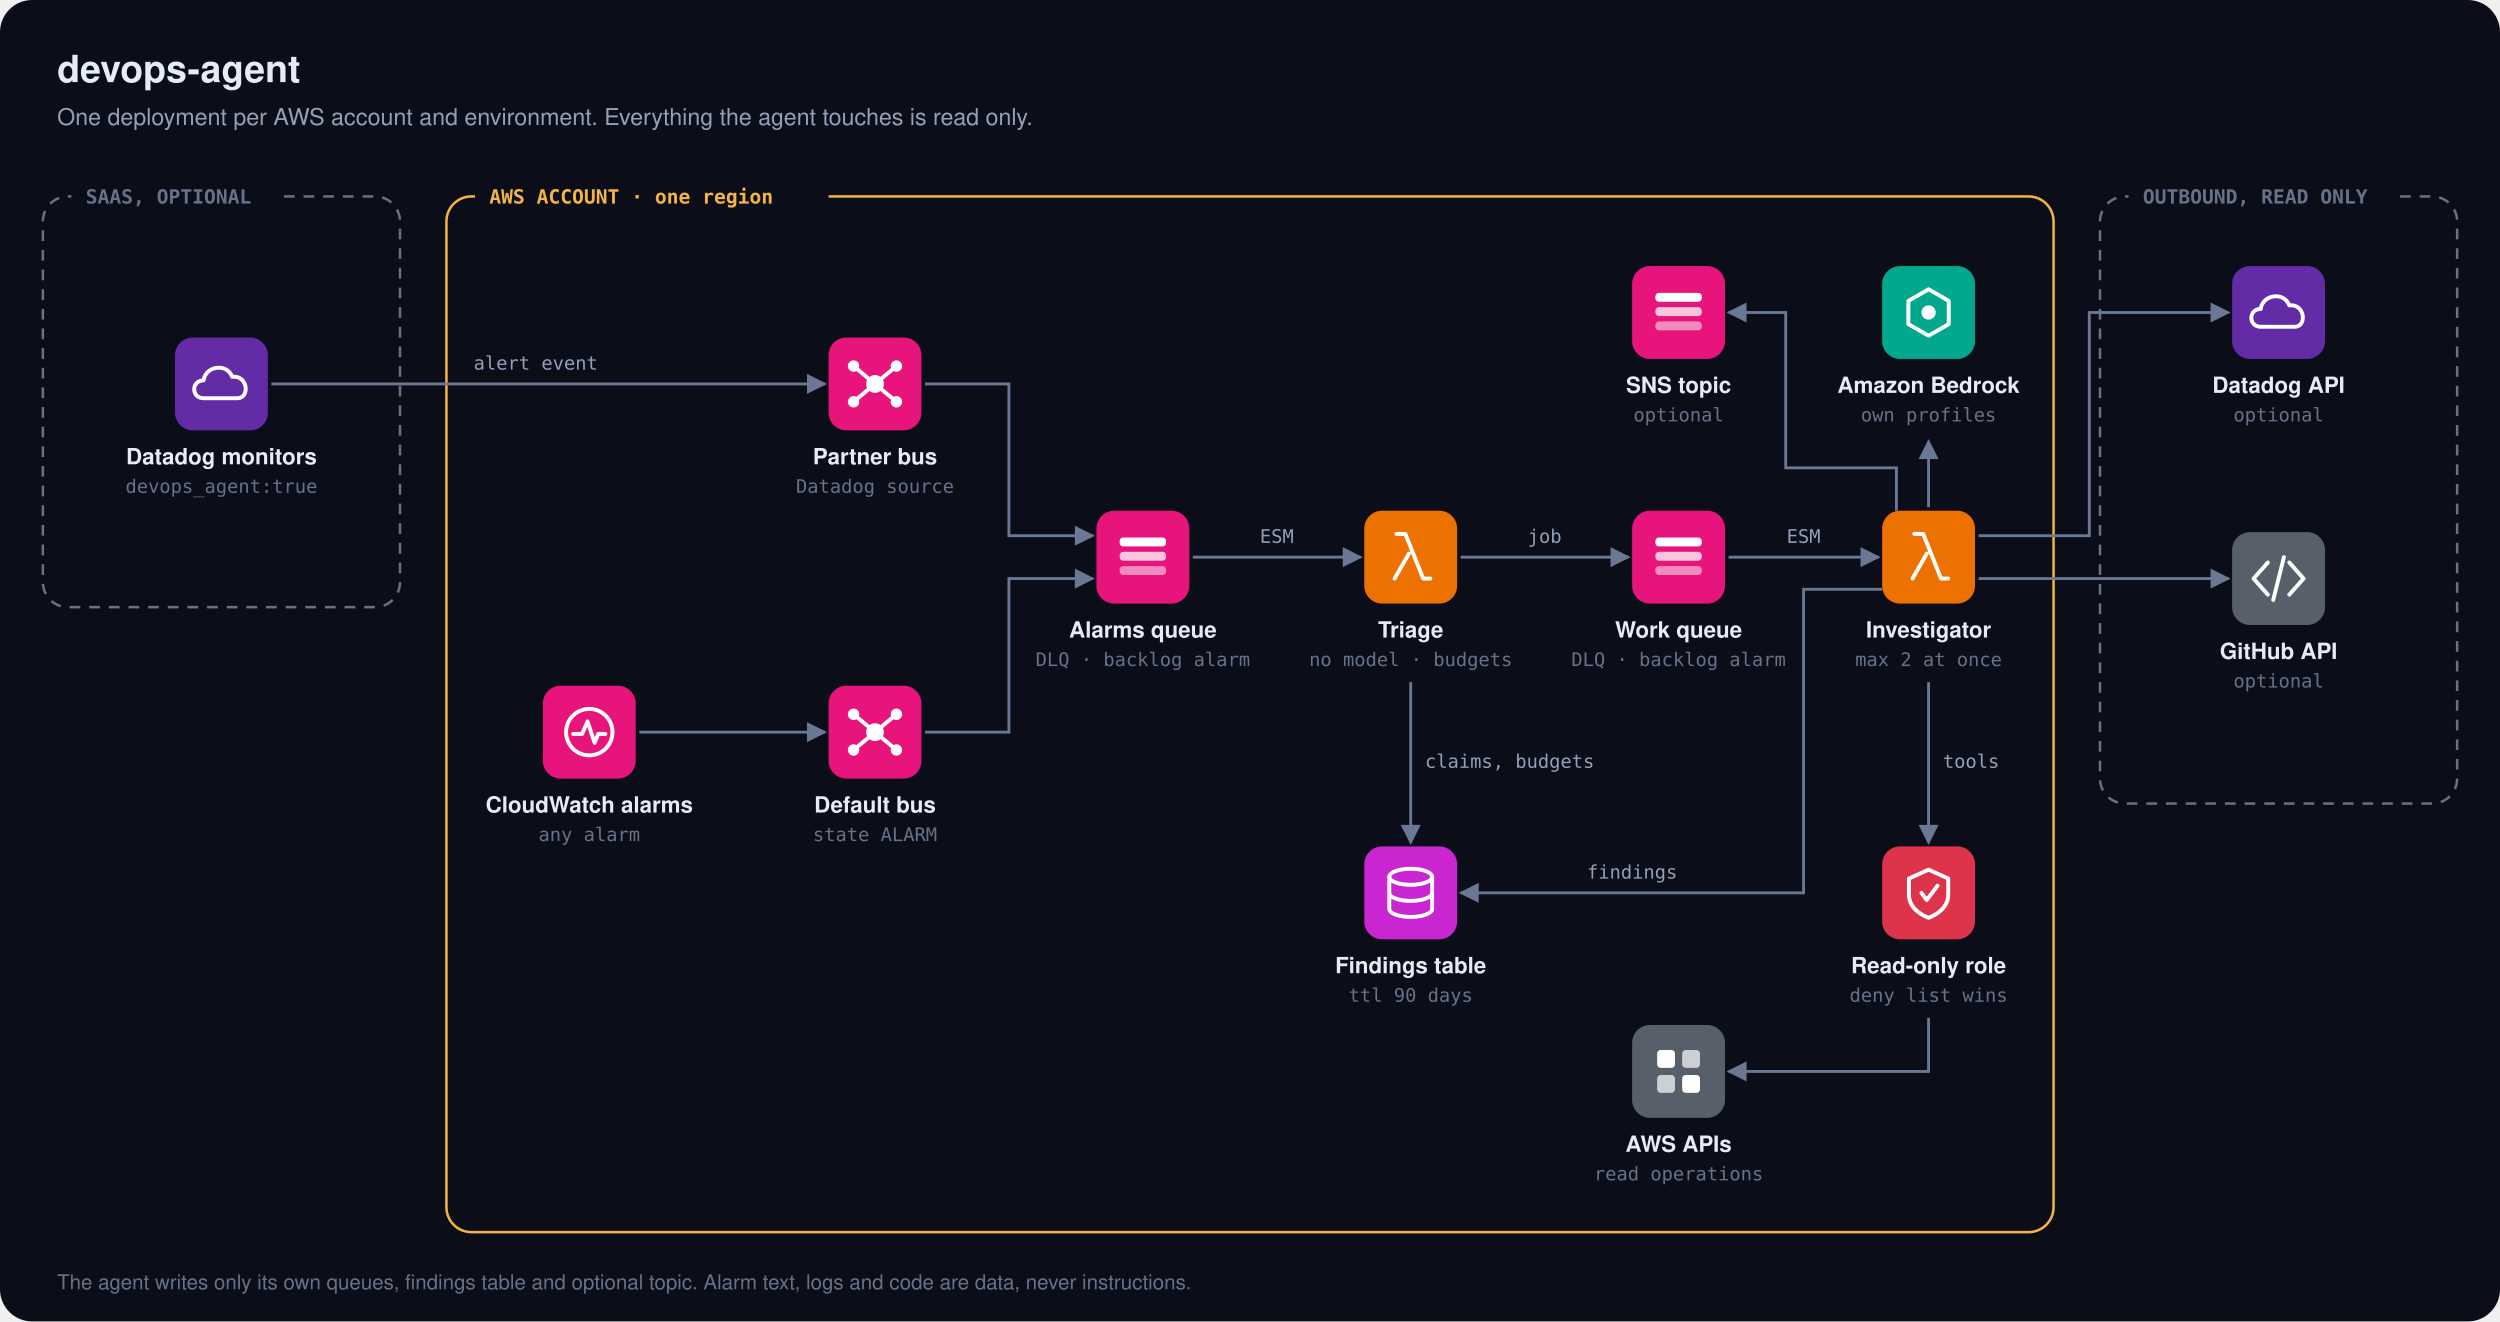
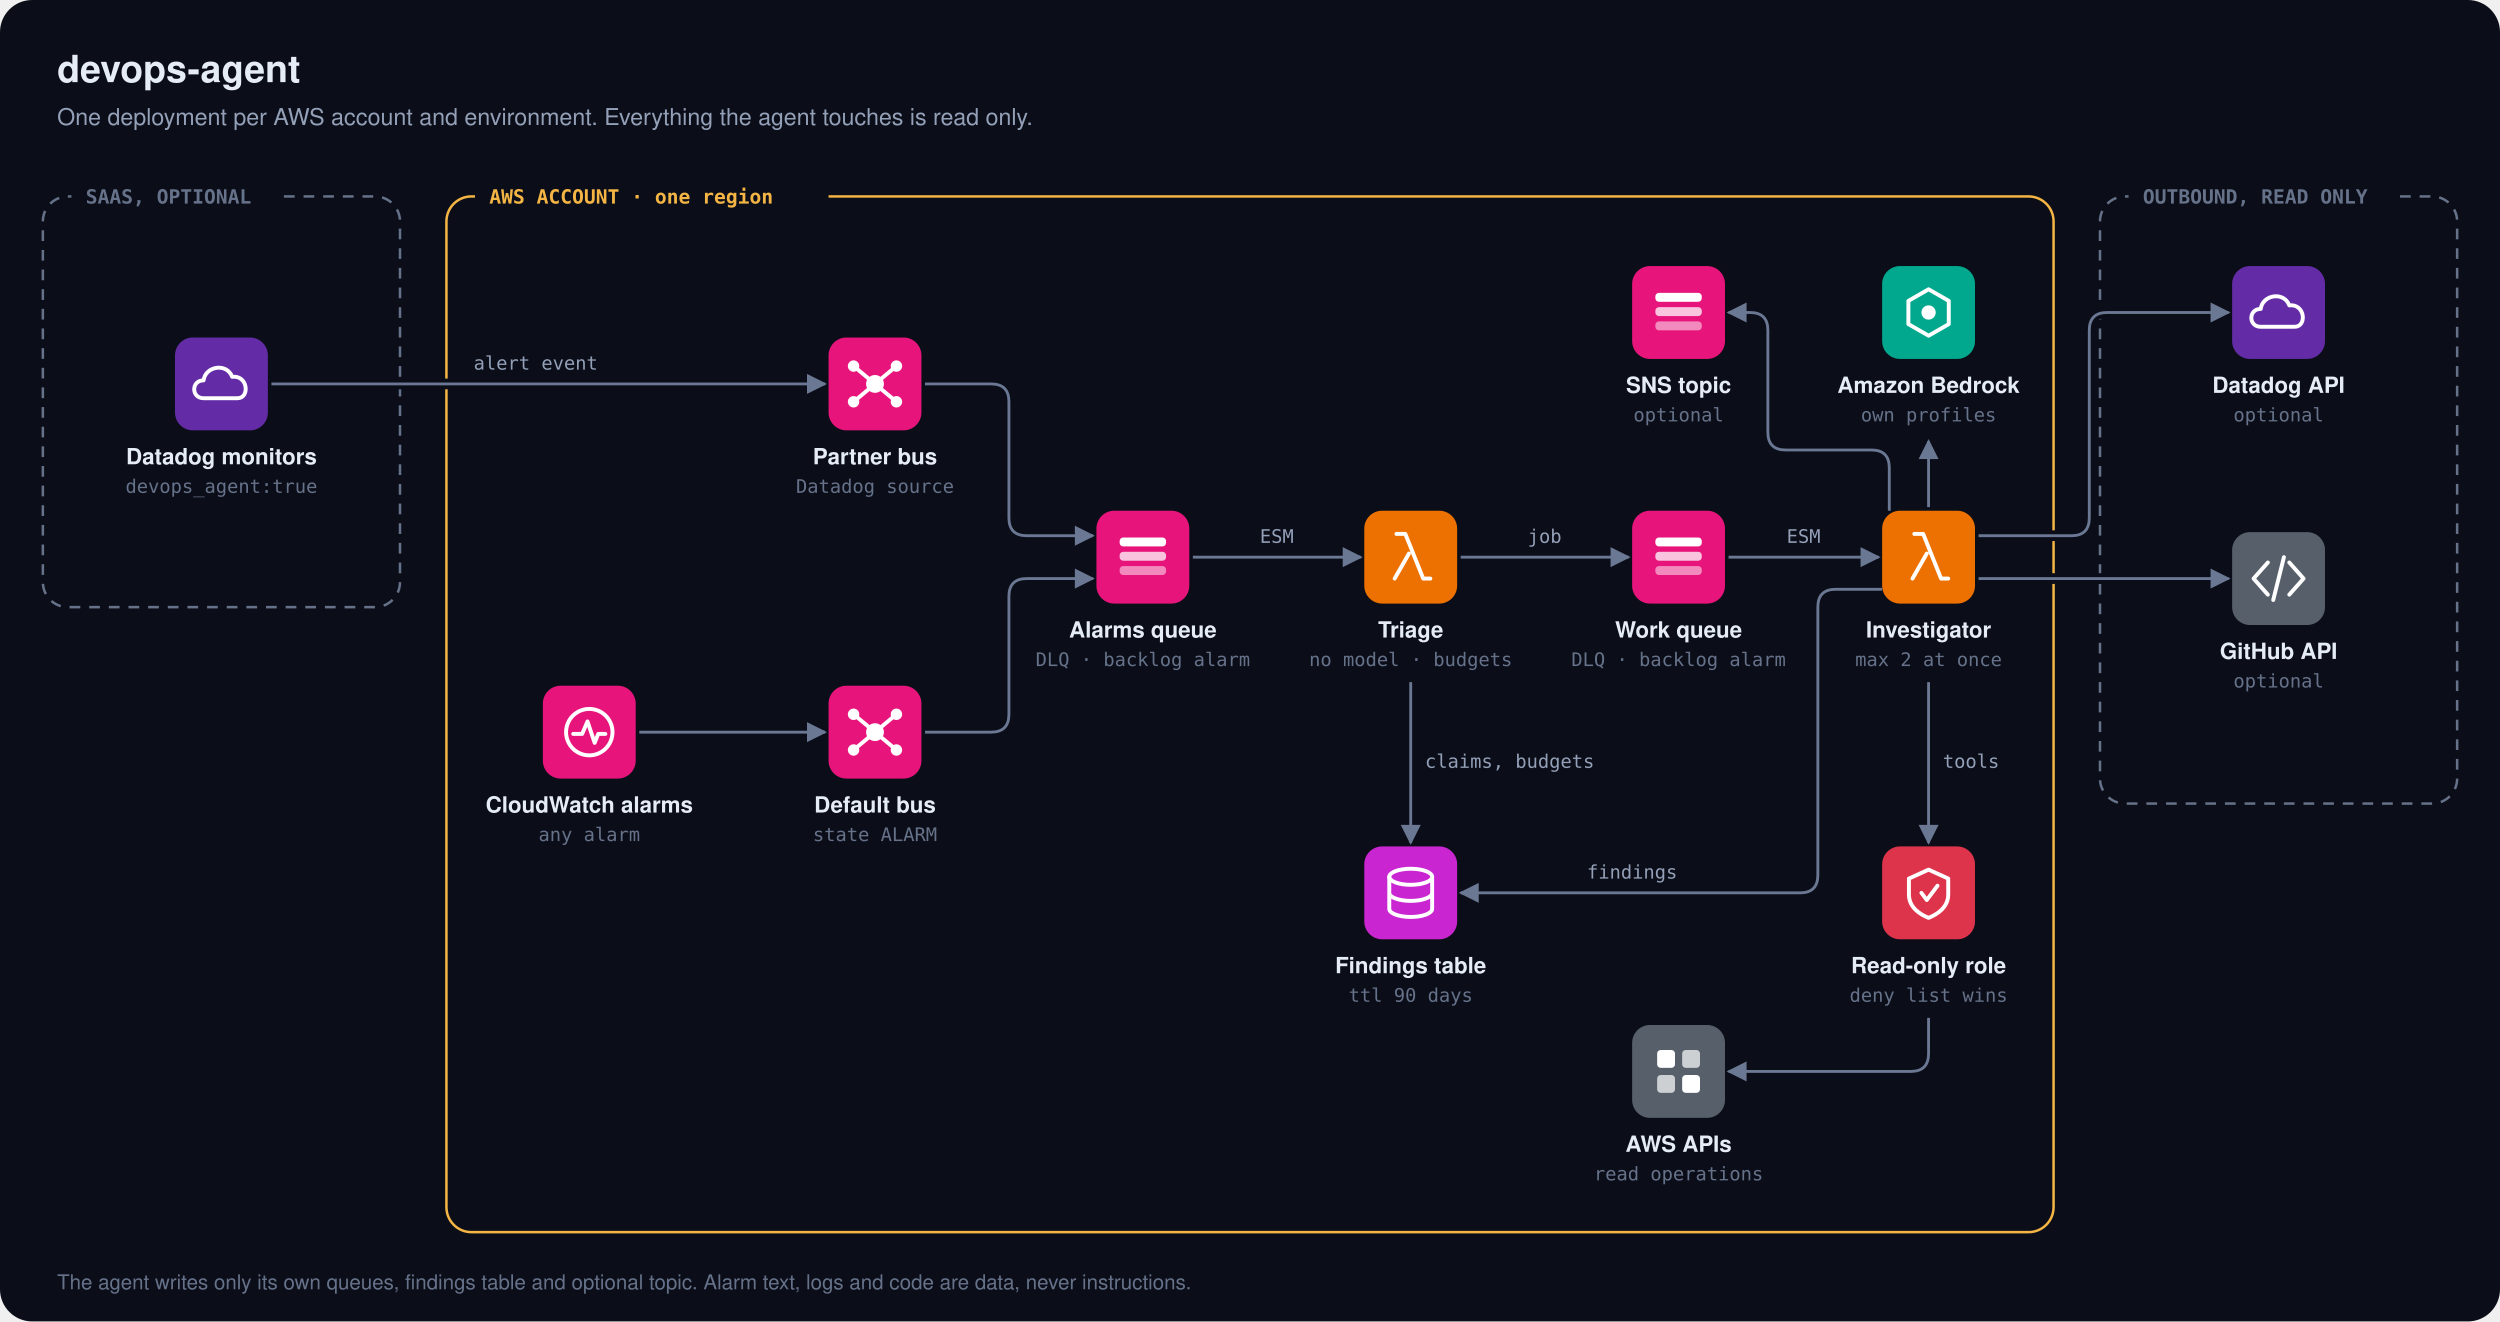
<svg xmlns="http://www.w3.org/2000/svg" width="1400" height="740" viewBox="0 0 1400 740" role="img" aria-label="devops-agent">
  <defs>
    <marker id="ah" viewBox="0 0 10 10" refX="9" refY="5" markerWidth="7" markerHeight="7" orient="auto-start-reverse">
      <path d="M0,0 L10,5 L0,10 z" fill="#6b7894" />
    </marker>
  </defs>
  <rect width="1400" height="740" rx="18" fill="#0b0e18" />
  <text x="32" y="46" font-family="ui-sans-serif, -apple-system, 'Segoe UI', Helvetica, Arial, sans-serif" font-size="21" font-weight="700" fill="#e6ecf6" text-anchor="start">devops-agent</text>
  <text x="32" y="70" font-family="ui-sans-serif, -apple-system, 'Segoe UI', Helvetica, Arial, sans-serif" font-size="13" font-weight="400" fill="#93a0b8" text-anchor="start">One deployment per AWS account and environment. Everything the agent touches is read only.</text>
  <rect x="250" y="110" width="900" height="580" rx="14" fill="none" stroke="#f5b544" stroke-width="1.4" />
  <rect x="266" y="101" width="198" height="18" rx="4" fill="#0b0e18" />
  <text x="274" y="114" font-family="ui-monospace, SFMono-Regular, Menlo, Consolas, monospace" font-size="11" font-weight="600" fill="#f5b544" text-anchor="start">AWS ACCOUNT  ·  one region</text>
  <rect x="24" y="110" width="200" height="230" rx="14" fill="none" stroke="#66728a" stroke-width="1.4" stroke-dasharray="6 5" />
  <rect x="40" y="101" width="114" height="18" rx="4" fill="#0b0e18" />
  <text x="48" y="114" font-family="ui-monospace, SFMono-Regular, Menlo, Consolas, monospace" font-size="11" font-weight="600" fill="#66728a" text-anchor="start">SAAS, OPTIONAL</text>
  <rect x="1176" y="110" width="200" height="340" rx="14" fill="none" stroke="#66728a" stroke-width="1.4" stroke-dasharray="6 5" />
  <rect x="1192" y="101" width="149" height="18" rx="4" fill="#0b0e18" />
  <text x="1200" y="114" font-family="ui-monospace, SFMono-Regular, Menlo, Consolas, monospace" font-size="11" font-weight="600" fill="#66728a" text-anchor="start">OUTBOUND, READ ONLY</text>
  <rect x="98.0" y="189.0" width="52" height="52" rx="10" fill="#632CA6" />
  <path d="M114,223 C107,223 107,213 114,213 C115,205 127,203 130,211 C139,210 140,223 133,223 Z" stroke="#fff" stroke-width="2.2" fill="none" stroke-linecap="round" stroke-linejoin="round" />
  <text x="124" y="260.0" font-family="ui-sans-serif, -apple-system, 'Segoe UI', Helvetica, Arial, sans-serif" font-size="12.5" font-weight="650" fill="#e6ecf6" text-anchor="middle">Datadog monitors</text>
  <text x="124" y="276.0" font-family="ui-monospace, SFMono-Regular, Menlo, Consolas, monospace" font-size="10.5" font-weight="400" fill="#66728a" text-anchor="middle">devops_agent:true</text>
  <rect x="304.0" y="384.0" width="52" height="52" rx="10" fill="#E7157B" />
  <circle cx="330" cy="410" r="13" stroke="#fff" stroke-width="2.2" fill="none" stroke-linecap="round" stroke-linejoin="round" />
  <path d="M321,411 L326,411 L329,404 L333,416 L335,411 L339,411" stroke="#fff" stroke-width="2.2" fill="none" stroke-linecap="round" stroke-linejoin="round" />
  <text x="330" y="455.0" font-family="ui-sans-serif, -apple-system, 'Segoe UI', Helvetica, Arial, sans-serif" font-size="12.5" font-weight="650" fill="#e6ecf6" text-anchor="middle">CloudWatch alarms</text>
  <text x="330" y="471.0" font-family="ui-monospace, SFMono-Regular, Menlo, Consolas, monospace" font-size="10.5" font-weight="400" fill="#66728a" text-anchor="middle">any alarm</text>
  <rect x="464.0" y="189.0" width="52" height="52" rx="10" fill="#E7157B" />
  <path d="M490,215 L478,205" stroke="#fff" stroke-width="2.2" fill="none" stroke-linecap="round" stroke-linejoin="round" />
  <circle cx="478" cy="205" r="3.2" fill="#fff" />
  <path d="M490,215 L502,205" stroke="#fff" stroke-width="2.2" fill="none" stroke-linecap="round" stroke-linejoin="round" />
  <circle cx="502" cy="205" r="3.2" fill="#fff" />
  <path d="M490,215 L478,225" stroke="#fff" stroke-width="2.2" fill="none" stroke-linecap="round" stroke-linejoin="round" />
  <circle cx="478" cy="225" r="3.2" fill="#fff" />
  <path d="M490,215 L502,225" stroke="#fff" stroke-width="2.2" fill="none" stroke-linecap="round" stroke-linejoin="round" />
  <circle cx="502" cy="225" r="3.2" fill="#fff" />
  <circle cx="490" cy="215" r="5" fill="#fff" />
  <text x="490" y="260.0" font-family="ui-sans-serif, -apple-system, 'Segoe UI', Helvetica, Arial, sans-serif" font-size="12.5" font-weight="650" fill="#e6ecf6" text-anchor="middle">Partner bus</text>
  <text x="490" y="276.0" font-family="ui-monospace, SFMono-Regular, Menlo, Consolas, monospace" font-size="10.5" font-weight="400" fill="#66728a" text-anchor="middle">Datadog source</text>
  <rect x="464.0" y="384.0" width="52" height="52" rx="10" fill="#E7157B" />
  <path d="M490,410 L478,400" stroke="#fff" stroke-width="2.2" fill="none" stroke-linecap="round" stroke-linejoin="round" />
  <circle cx="478" cy="400" r="3.2" fill="#fff" />
  <path d="M490,410 L502,400" stroke="#fff" stroke-width="2.2" fill="none" stroke-linecap="round" stroke-linejoin="round" />
  <circle cx="502" cy="400" r="3.2" fill="#fff" />
  <path d="M490,410 L478,420" stroke="#fff" stroke-width="2.2" fill="none" stroke-linecap="round" stroke-linejoin="round" />
  <circle cx="478" cy="420" r="3.2" fill="#fff" />
  <path d="M490,410 L502,420" stroke="#fff" stroke-width="2.2" fill="none" stroke-linecap="round" stroke-linejoin="round" />
  <circle cx="502" cy="420" r="3.2" fill="#fff" />
  <circle cx="490" cy="410" r="5" fill="#fff" />
  <text x="490" y="455.0" font-family="ui-sans-serif, -apple-system, 'Segoe UI', Helvetica, Arial, sans-serif" font-size="12.5" font-weight="650" fill="#e6ecf6" text-anchor="middle">Default bus</text>
  <text x="490" y="471.0" font-family="ui-monospace, SFMono-Regular, Menlo, Consolas, monospace" font-size="10.5" font-weight="400" fill="#66728a" text-anchor="middle">state ALARM</text>
-   <path d="M152,215 L462,215" stroke="#6b7894" stroke-width="1.6" fill="none" marker-end="url(#ah)" />
+   <path d="M160,215 L454,215" stroke="#0b0e18" stroke-width="6" fill="none" />
+   <path d="M152,215 L462,215" stroke="#6b7894" stroke-width="1.6" fill="none" stroke-linejoin="round" marker-end="url(#ah)" />
  <text x="300" y="207" font-family="ui-monospace, SFMono-Regular, Menlo, Consolas, monospace" font-size="10.5" font-weight="400" fill="#93a0b8" text-anchor="middle">alert event</text>
-   <path d="M358,410 L462,410" stroke="#6b7894" stroke-width="1.6" fill="none" marker-end="url(#ah)" />
+   <path d="M366,410 L454,410" stroke="#0b0e18" stroke-width="6" fill="none" />
+   <path d="M358,410 L462,410" stroke="#6b7894" stroke-width="1.6" fill="none" stroke-linejoin="round" marker-end="url(#ah)" />
  <rect x="614.0" y="286.0" width="52" height="52" rx="10" fill="#E7157B" />
  <rect x="627" y="301" width="26" height="5" rx="2" fill="#fff" opacity="1.0" />
  <rect x="627" y="309" width="26" height="5" rx="2" fill="#fff" opacity="0.75" />
  <rect x="627" y="317" width="26" height="5" rx="2" fill="#fff" opacity="0.5" />
  <text x="640" y="357.0" font-family="ui-sans-serif, -apple-system, 'Segoe UI', Helvetica, Arial, sans-serif" font-size="12.5" font-weight="650" fill="#e6ecf6" text-anchor="middle">Alarms queue</text>
  <text x="640" y="373.0" font-family="ui-monospace, SFMono-Regular, Menlo, Consolas, monospace" font-size="10.5" font-weight="400" fill="#66728a" text-anchor="middle">DLQ · backlog alarm</text>
-   <path d="M518,215 L565,215 L565,300 L612,300" stroke="#6b7894" stroke-width="1.6" fill="none" marker-end="url(#ah)" />
-   <path d="M518,410 L565,410 L565,324 L612,324" stroke="#6b7894" stroke-width="1.6" fill="none" marker-end="url(#ah)" />
+   <path d="M526,215 L555,215 Q565,215 565,225 L565,290 Q565,300 575,300 L604,300" stroke="#0b0e18" stroke-width="6" fill="none" />
+   <path d="M518,215 L555,215 Q565,215 565,225 L565,290 Q565,300 575,300 L612,300" stroke="#6b7894" stroke-width="1.6" fill="none" stroke-linejoin="round" marker-end="url(#ah)" />
+   <path d="M526,410 L555,410 Q565,410 565,400 L565,334 Q565,324 575,324 L604,324" stroke="#0b0e18" stroke-width="6" fill="none" />
+   <path d="M518,410 L555,410 Q565,410 565,400 L565,334 Q565,324 575,324 L612,324" stroke="#6b7894" stroke-width="1.6" fill="none" stroke-linejoin="round" marker-end="url(#ah)" />
  <rect x="764.0" y="286.0" width="52" height="52" rx="10" fill="#ED7100" />
  <path d="M781,324 L789,310 M782,299 L787,299 L797,324 L801,324" stroke="#fff" stroke-width="2.2" fill="none" stroke-linecap="round" stroke-linejoin="round" />
  <text x="790" y="357.0" font-family="ui-sans-serif, -apple-system, 'Segoe UI', Helvetica, Arial, sans-serif" font-size="12.5" font-weight="650" fill="#e6ecf6" text-anchor="middle">Triage</text>
  <text x="790" y="373.0" font-family="ui-monospace, SFMono-Regular, Menlo, Consolas, monospace" font-size="10.5" font-weight="400" fill="#66728a" text-anchor="middle">no model · budgets</text>
-   <path d="M668,312 L762,312" stroke="#6b7894" stroke-width="1.6" fill="none" marker-end="url(#ah)" />
+   <path d="M676,312 L754,312" stroke="#0b0e18" stroke-width="6" fill="none" />
+   <path d="M668,312 L762,312" stroke="#6b7894" stroke-width="1.6" fill="none" stroke-linejoin="round" marker-end="url(#ah)" />
  <text x="715" y="304" font-family="ui-monospace, SFMono-Regular, Menlo, Consolas, monospace" font-size="10.5" font-weight="400" fill="#93a0b8" text-anchor="middle">ESM</text>
  <rect x="914.0" y="286.0" width="52" height="52" rx="10" fill="#E7157B" />
  <rect x="927" y="301" width="26" height="5" rx="2" fill="#fff" opacity="1.0" />
  <rect x="927" y="309" width="26" height="5" rx="2" fill="#fff" opacity="0.75" />
  <rect x="927" y="317" width="26" height="5" rx="2" fill="#fff" opacity="0.5" />
  <text x="940" y="357.0" font-family="ui-sans-serif, -apple-system, 'Segoe UI', Helvetica, Arial, sans-serif" font-size="12.5" font-weight="650" fill="#e6ecf6" text-anchor="middle">Work queue</text>
  <text x="940" y="373.0" font-family="ui-monospace, SFMono-Regular, Menlo, Consolas, monospace" font-size="10.5" font-weight="400" fill="#66728a" text-anchor="middle">DLQ · backlog alarm</text>
-   <path d="M818,312 L912,312" stroke="#6b7894" stroke-width="1.6" fill="none" marker-end="url(#ah)" />
+   <path d="M826,312 L904,312" stroke="#0b0e18" stroke-width="6" fill="none" />
+   <path d="M818,312 L912,312" stroke="#6b7894" stroke-width="1.6" fill="none" stroke-linejoin="round" marker-end="url(#ah)" />
  <text x="865" y="304" font-family="ui-monospace, SFMono-Regular, Menlo, Consolas, monospace" font-size="10.5" font-weight="400" fill="#93a0b8" text-anchor="middle">job</text>
  <rect x="1054.0" y="286.0" width="52" height="52" rx="10" fill="#ED7100" />
  <path d="M1071,324 L1079,310 M1072,299 L1077,299 L1087,324 L1091,324" stroke="#fff" stroke-width="2.2" fill="none" stroke-linecap="round" stroke-linejoin="round" />
  <text x="1080" y="357.0" font-family="ui-sans-serif, -apple-system, 'Segoe UI', Helvetica, Arial, sans-serif" font-size="12.5" font-weight="650" fill="#e6ecf6" text-anchor="middle">Investigator</text>
  <text x="1080" y="373.0" font-family="ui-monospace, SFMono-Regular, Menlo, Consolas, monospace" font-size="10.5" font-weight="400" fill="#66728a" text-anchor="middle">max 2 at once</text>
-   <path d="M968,312 L1052,312" stroke="#6b7894" stroke-width="1.6" fill="none" marker-end="url(#ah)" />
+   <path d="M976,312 L1044,312" stroke="#0b0e18" stroke-width="6" fill="none" />
+   <path d="M968,312 L1052,312" stroke="#6b7894" stroke-width="1.6" fill="none" stroke-linejoin="round" marker-end="url(#ah)" />
  <text x="1010" y="304" font-family="ui-monospace, SFMono-Regular, Menlo, Consolas, monospace" font-size="10.5" font-weight="400" fill="#93a0b8" text-anchor="middle">ESM</text>
  <rect x="1054.0" y="149.0" width="52" height="52" rx="10" fill="#01A88D" />
  <polygon points="1080,162 1091.31,168.5 1091.31,181.5 1080,188 1068.69,181.5 1068.69,168.5" stroke="#fff" stroke-width="2.2" fill="none" stroke-linecap="round" stroke-linejoin="round" />
  <circle cx="1080" cy="175" r="4" fill="#fff" />
  <text x="1080" y="220.0" font-family="ui-sans-serif, -apple-system, 'Segoe UI', Helvetica, Arial, sans-serif" font-size="12.5" font-weight="650" fill="#e6ecf6" text-anchor="middle">Amazon Bedrock</text>
  <text x="1080" y="236.0" font-family="ui-monospace, SFMono-Regular, Menlo, Consolas, monospace" font-size="10.5" font-weight="400" fill="#66728a" text-anchor="middle">own profiles</text>
-   <path d="M1080,284 L1080,247" stroke="#6b7894" stroke-width="1.6" fill="none" marker-end="url(#ah)" />
+   <path d="M1080,276 L1080,255" stroke="#0b0e18" stroke-width="6" fill="none" />
+   <path d="M1080,284 L1080,247" stroke="#6b7894" stroke-width="1.6" fill="none" stroke-linejoin="round" marker-end="url(#ah)" />
  <rect x="914.0" y="149.0" width="52" height="52" rx="10" fill="#E7157B" />
  <rect x="927" y="164" width="26" height="5" rx="2" fill="#fff" opacity="1.0" />
  <rect x="927" y="172" width="26" height="5" rx="2" fill="#fff" opacity="0.75" />
  <rect x="927" y="180" width="26" height="5" rx="2" fill="#fff" opacity="0.5" />
  <text x="940" y="220.0" font-family="ui-sans-serif, -apple-system, 'Segoe UI', Helvetica, Arial, sans-serif" font-size="12.5" font-weight="650" fill="#e6ecf6" text-anchor="middle">SNS topic</text>
  <text x="940" y="236.0" font-family="ui-monospace, SFMono-Regular, Menlo, Consolas, monospace" font-size="10.5" font-weight="400" fill="#66728a" text-anchor="middle">optional</text>
-   <path d="M1062,286 L1062,262 L1000,262 L1000,175 L968,175" stroke="#6b7894" stroke-width="1.6" fill="none" marker-end="url(#ah)" />
+   <path d="M1058,278 L1058,262 Q1058,252 1048,252 L1000,252 Q990,252 990,242 L990,182 Q990,175 983,175 L976,175" stroke="#0b0e18" stroke-width="6" fill="none" />
+   <path d="M1058,286 L1058,262 Q1058,252 1048,252 L1000,252 Q990,252 990,242 L990,185 Q990,175 980,175 L968,175" stroke="#6b7894" stroke-width="1.6" fill="none" stroke-linejoin="round" marker-end="url(#ah)" />
  <rect x="1250.0" y="149.0" width="52" height="52" rx="10" fill="#632CA6" />
  <path d="M1266,183 C1259,183 1259,173 1266,173 C1267,165 1279,163 1282,171 C1291,170 1292,183 1285,183 Z" stroke="#fff" stroke-width="2.2" fill="none" stroke-linecap="round" stroke-linejoin="round" />
  <text x="1276" y="220.0" font-family="ui-sans-serif, -apple-system, 'Segoe UI', Helvetica, Arial, sans-serif" font-size="12.5" font-weight="650" fill="#e6ecf6" text-anchor="middle">Datadog API</text>
  <text x="1276" y="236.0" font-family="ui-monospace, SFMono-Regular, Menlo, Consolas, monospace" font-size="10.5" font-weight="400" fill="#66728a" text-anchor="middle">optional</text>
  <rect x="1250.0" y="298.0" width="52" height="52" rx="10" fill="#57606a" />
  <path d="M1270,315 L1262,324 L1270,333 M1282,315 L1290,324 L1282,333 M1279,312 L1273,336" stroke="#fff" stroke-width="2.2" fill="none" stroke-linecap="round" stroke-linejoin="round" />
  <text x="1276" y="369.0" font-family="ui-sans-serif, -apple-system, 'Segoe UI', Helvetica, Arial, sans-serif" font-size="12.5" font-weight="650" fill="#e6ecf6" text-anchor="middle">GitHub API</text>
  <text x="1276" y="385.0" font-family="ui-monospace, SFMono-Regular, Menlo, Consolas, monospace" font-size="10.5" font-weight="400" fill="#66728a" text-anchor="middle">optional</text>
-   <path d="M1108,300 L1170,300 L1170,175 L1248,175" stroke="#6b7894" stroke-width="1.6" fill="none" marker-end="url(#ah)" />
-   <path d="M1108,324 L1248,324" stroke="#6b7894" stroke-width="1.6" fill="none" marker-end="url(#ah)" />
+   <path d="M1116,300 L1160,300 Q1170,300 1170,290 L1170,185 Q1170,175 1180,175 L1240,175" stroke="#0b0e18" stroke-width="6" fill="none" />
+   <path d="M1108,300 L1160,300 Q1170,300 1170,290 L1170,185 Q1170,175 1180,175 L1248,175" stroke="#6b7894" stroke-width="1.6" fill="none" stroke-linejoin="round" marker-end="url(#ah)" />
+   <path d="M1116,324 L1240,324" stroke="#0b0e18" stroke-width="6" fill="none" />
+   <path d="M1108,324 L1248,324" stroke="#6b7894" stroke-width="1.6" fill="none" stroke-linejoin="round" marker-end="url(#ah)" />
  <rect x="1054.0" y="474.0" width="52" height="52" rx="10" fill="#DD344C" />
  <path d="M1080,487 L1091,492 L1091,501 C1091,508 1085,512 1080,514 C1075,512 1069,508 1069,501 L1069,492 Z" stroke="#fff" stroke-width="2.2" fill="none" stroke-linecap="round" stroke-linejoin="round" />
  <path d="M1076,500 L1079,504 L1085,496" stroke="#fff" stroke-width="2.2" fill="none" stroke-linecap="round" stroke-linejoin="round" />
  <text x="1080" y="545.0" font-family="ui-sans-serif, -apple-system, 'Segoe UI', Helvetica, Arial, sans-serif" font-size="12.5" font-weight="650" fill="#e6ecf6" text-anchor="middle">Read-only role</text>
  <text x="1080" y="561.0" font-family="ui-monospace, SFMono-Regular, Menlo, Consolas, monospace" font-size="10.5" font-weight="400" fill="#66728a" text-anchor="middle">deny list wins</text>
-   <path d="M1080,382 L1080,472" stroke="#6b7894" stroke-width="1.6" fill="none" marker-end="url(#ah)" />
+   <path d="M1080,390 L1080,464" stroke="#0b0e18" stroke-width="6" fill="none" />
+   <path d="M1080,382 L1080,472" stroke="#6b7894" stroke-width="1.6" fill="none" stroke-linejoin="round" marker-end="url(#ah)" />
  <text x="1088" y="430" font-family="ui-monospace, SFMono-Regular, Menlo, Consolas, monospace" font-size="10.5" font-weight="400" fill="#93a0b8" text-anchor="start">tools</text>
  <rect x="914.0" y="574.0" width="52" height="52" rx="10" fill="#57606a" />
  <rect x="928" y="588" width="10" height="10" rx="2" fill="#fff" opacity="1" />
  <rect x="942" y="588" width="10" height="10" rx="2" fill="#fff" opacity="0.7" />
  <rect x="928" y="602" width="10" height="10" rx="2" fill="#fff" opacity="0.7" />
  <rect x="942" y="602" width="10" height="10" rx="2" fill="#fff" opacity="1" />
  <text x="940" y="645.0" font-family="ui-sans-serif, -apple-system, 'Segoe UI', Helvetica, Arial, sans-serif" font-size="12.5" font-weight="650" fill="#e6ecf6" text-anchor="middle">AWS APIs</text>
  <text x="940" y="661.0" font-family="ui-monospace, SFMono-Regular, Menlo, Consolas, monospace" font-size="10.5" font-weight="400" fill="#66728a" text-anchor="middle">read operations</text>
-   <path d="M1080,570 L1080,600 L968,600" stroke="#6b7894" stroke-width="1.6" fill="none" marker-end="url(#ah)" />
+   <path d="M1080,578 L1080,590 Q1080,600 1070,600 L976,600" stroke="#0b0e18" stroke-width="6" fill="none" />
+   <path d="M1080,570 L1080,590 Q1080,600 1070,600 L968,600" stroke="#6b7894" stroke-width="1.6" fill="none" stroke-linejoin="round" marker-end="url(#ah)" />
  <rect x="764.0" y="474.0" width="52" height="52" rx="10" fill="#C925D1" />
  <ellipse cx="790" cy="491" rx="12" ry="4.5" stroke="#fff" stroke-width="2.2" fill="none" stroke-linecap="round" stroke-linejoin="round" />
  <path d="M778,491 L778,509 A12,4.5 0 0 0 802,509 L802,491 M778,500 A12,4.5 0 0 0 802,500" stroke="#fff" stroke-width="2.2" fill="none" stroke-linecap="round" stroke-linejoin="round" />
  <text x="790" y="545.0" font-family="ui-sans-serif, -apple-system, 'Segoe UI', Helvetica, Arial, sans-serif" font-size="12.5" font-weight="650" fill="#e6ecf6" text-anchor="middle">Findings table</text>
  <text x="790" y="561.0" font-family="ui-monospace, SFMono-Regular, Menlo, Consolas, monospace" font-size="10.5" font-weight="400" fill="#66728a" text-anchor="middle">ttl 90 days</text>
-   <path d="M790,382 L790,472" stroke="#6b7894" stroke-width="1.6" fill="none" marker-end="url(#ah)" />
+   <path d="M790,390 L790,464" stroke="#0b0e18" stroke-width="6" fill="none" />
+   <path d="M790,382 L790,472" stroke="#6b7894" stroke-width="1.6" fill="none" stroke-linejoin="round" marker-end="url(#ah)" />
  <text x="798" y="430" font-family="ui-monospace, SFMono-Regular, Menlo, Consolas, monospace" font-size="10.5" font-weight="400" fill="#93a0b8" text-anchor="start">claims, budgets</text>
-   <path d="M1054,330 L1010,330 L1010,500 L818,500" stroke="#6b7894" stroke-width="1.6" fill="none" marker-end="url(#ah)" />
+   <path d="M1046,330 L1028,330 Q1018,330 1018,340 L1018,490 Q1018,500 1008,500 L826,500" stroke="#0b0e18" stroke-width="6" fill="none" />
+   <path d="M1054,330 L1028,330 Q1018,330 1018,340 L1018,490 Q1018,500 1008,500 L818,500" stroke="#6b7894" stroke-width="1.6" fill="none" stroke-linejoin="round" marker-end="url(#ah)" />
  <text x="914" y="492" font-family="ui-monospace, SFMono-Regular, Menlo, Consolas, monospace" font-size="10.5" font-weight="400" fill="#93a0b8" text-anchor="middle">findings</text>
  <text x="32" y="722" font-family="ui-sans-serif, -apple-system, 'Segoe UI', Helvetica, Arial, sans-serif" font-size="11.5" font-weight="400" fill="#66728a" text-anchor="start">The agent writes only its own queues, findings table and optional topic. Alarm text, logs and code are data, never instructions.</text>
</svg>
